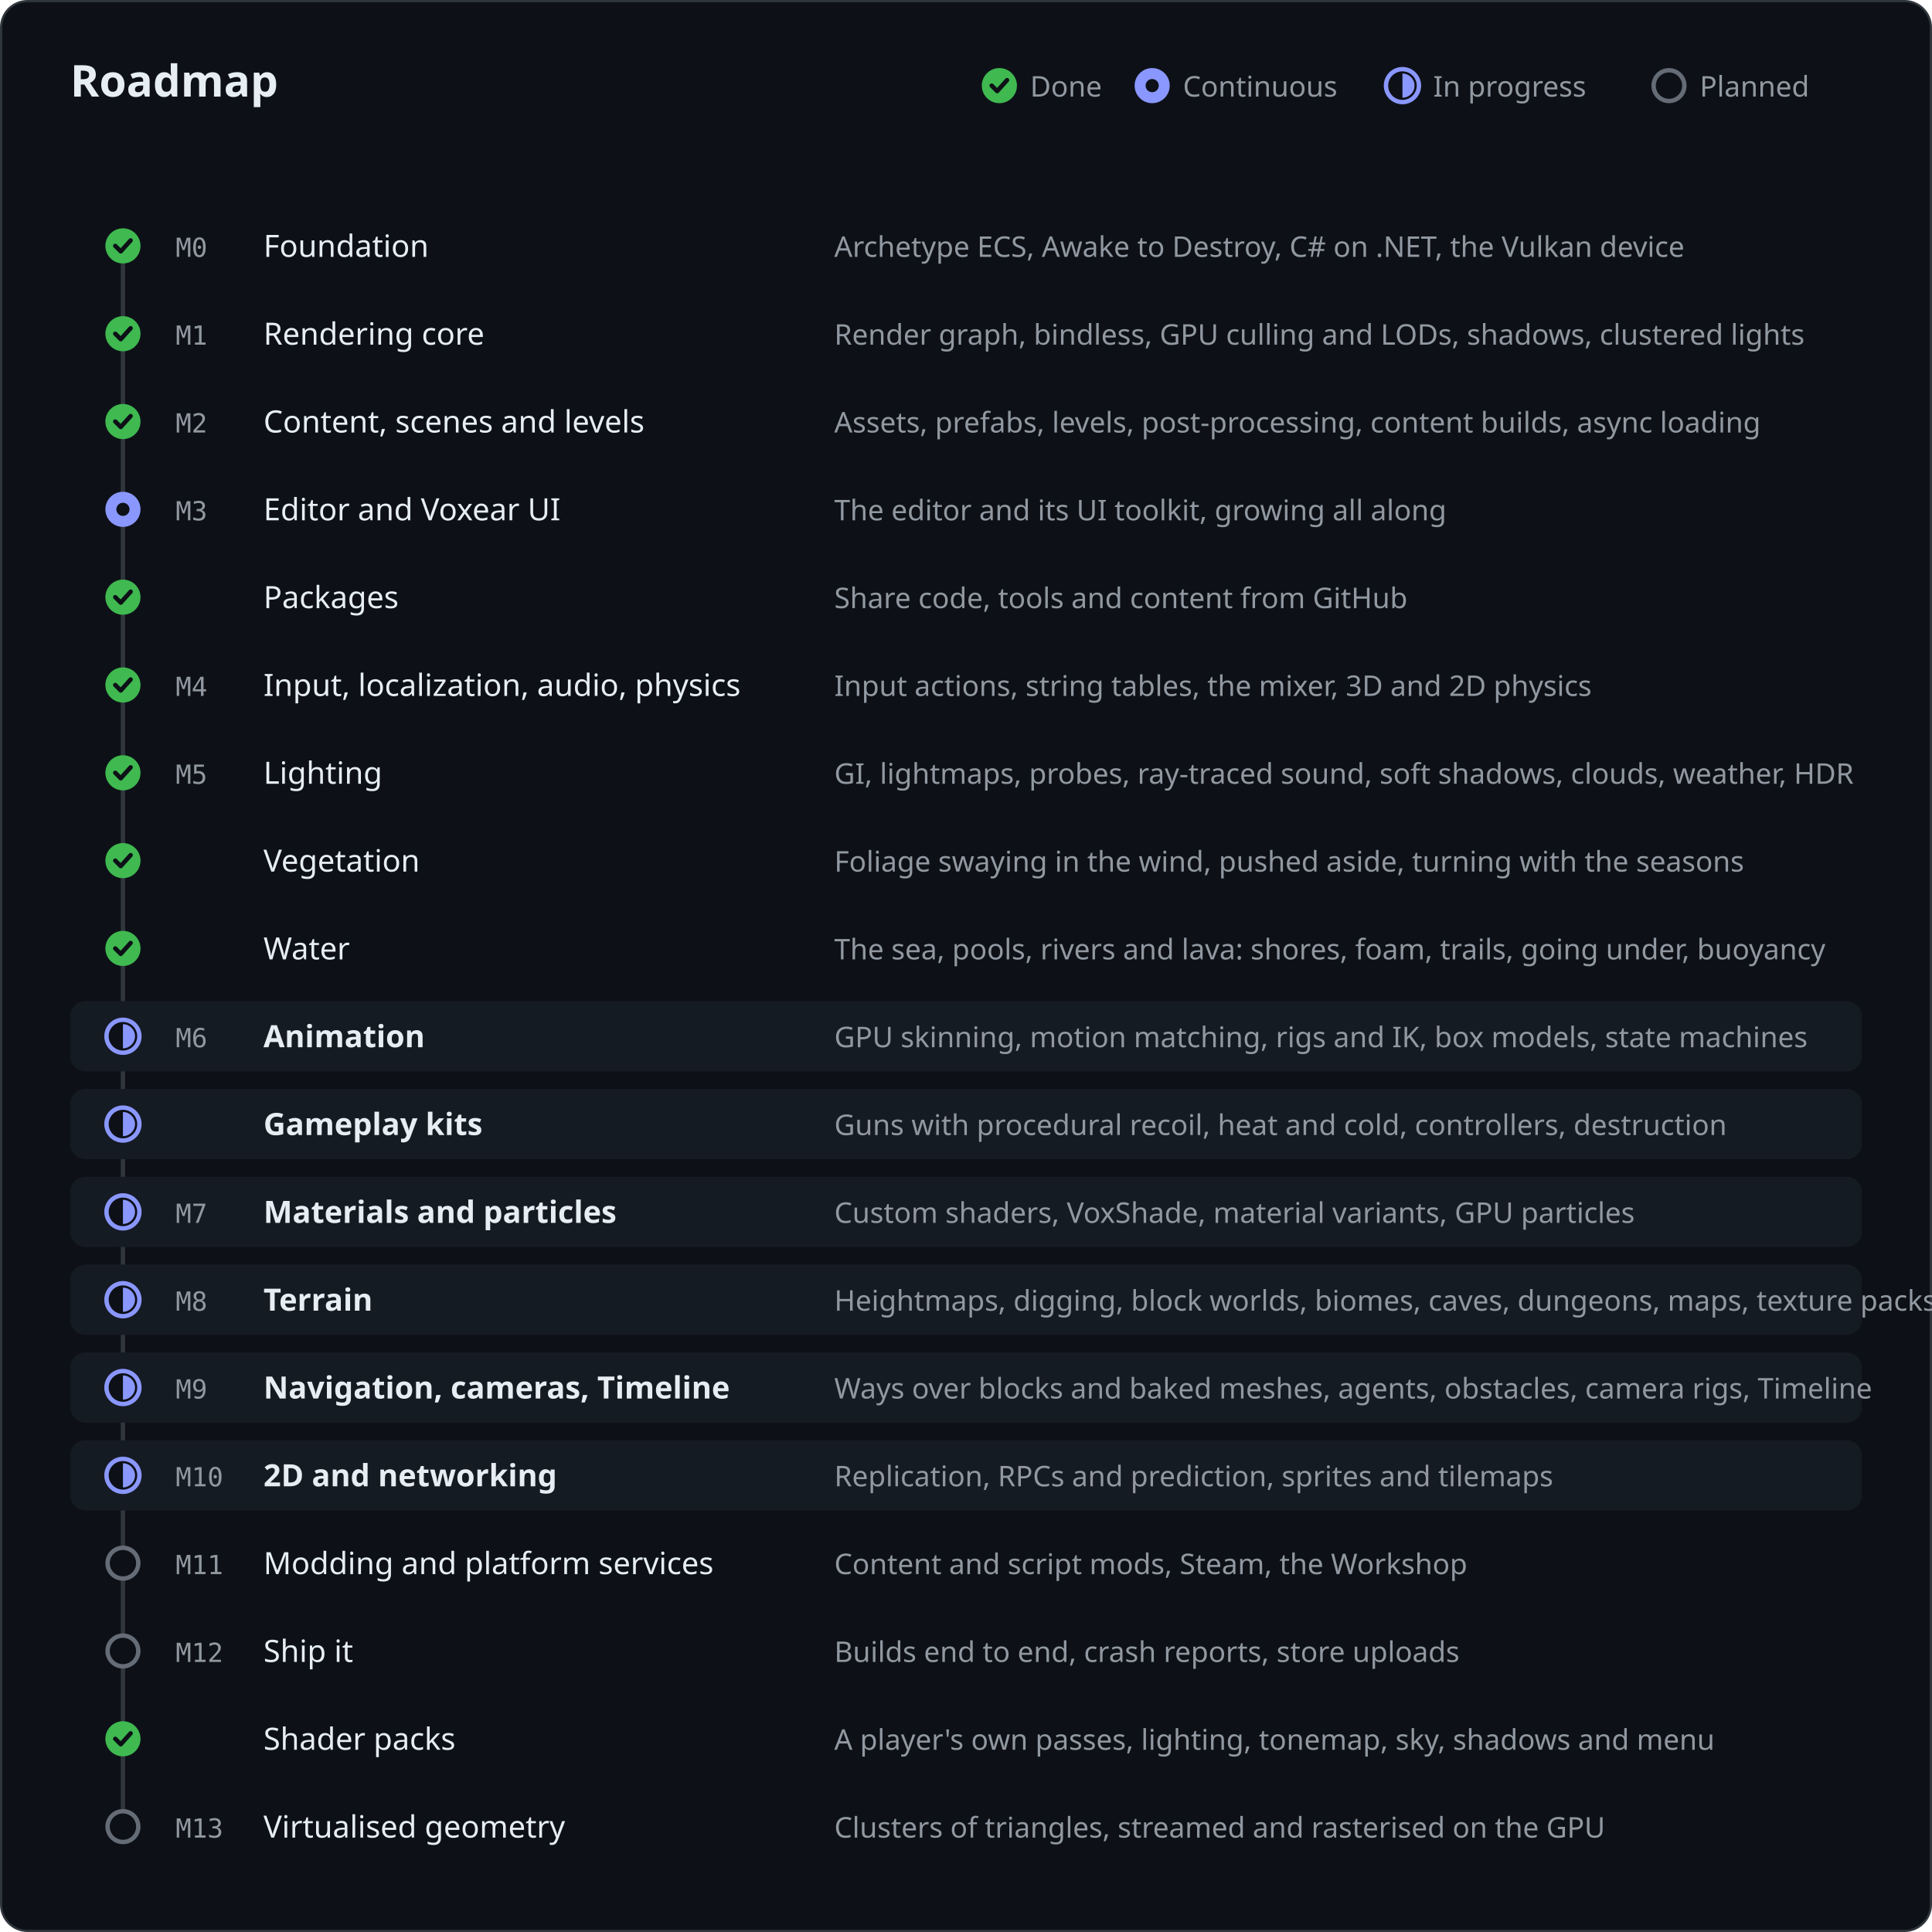
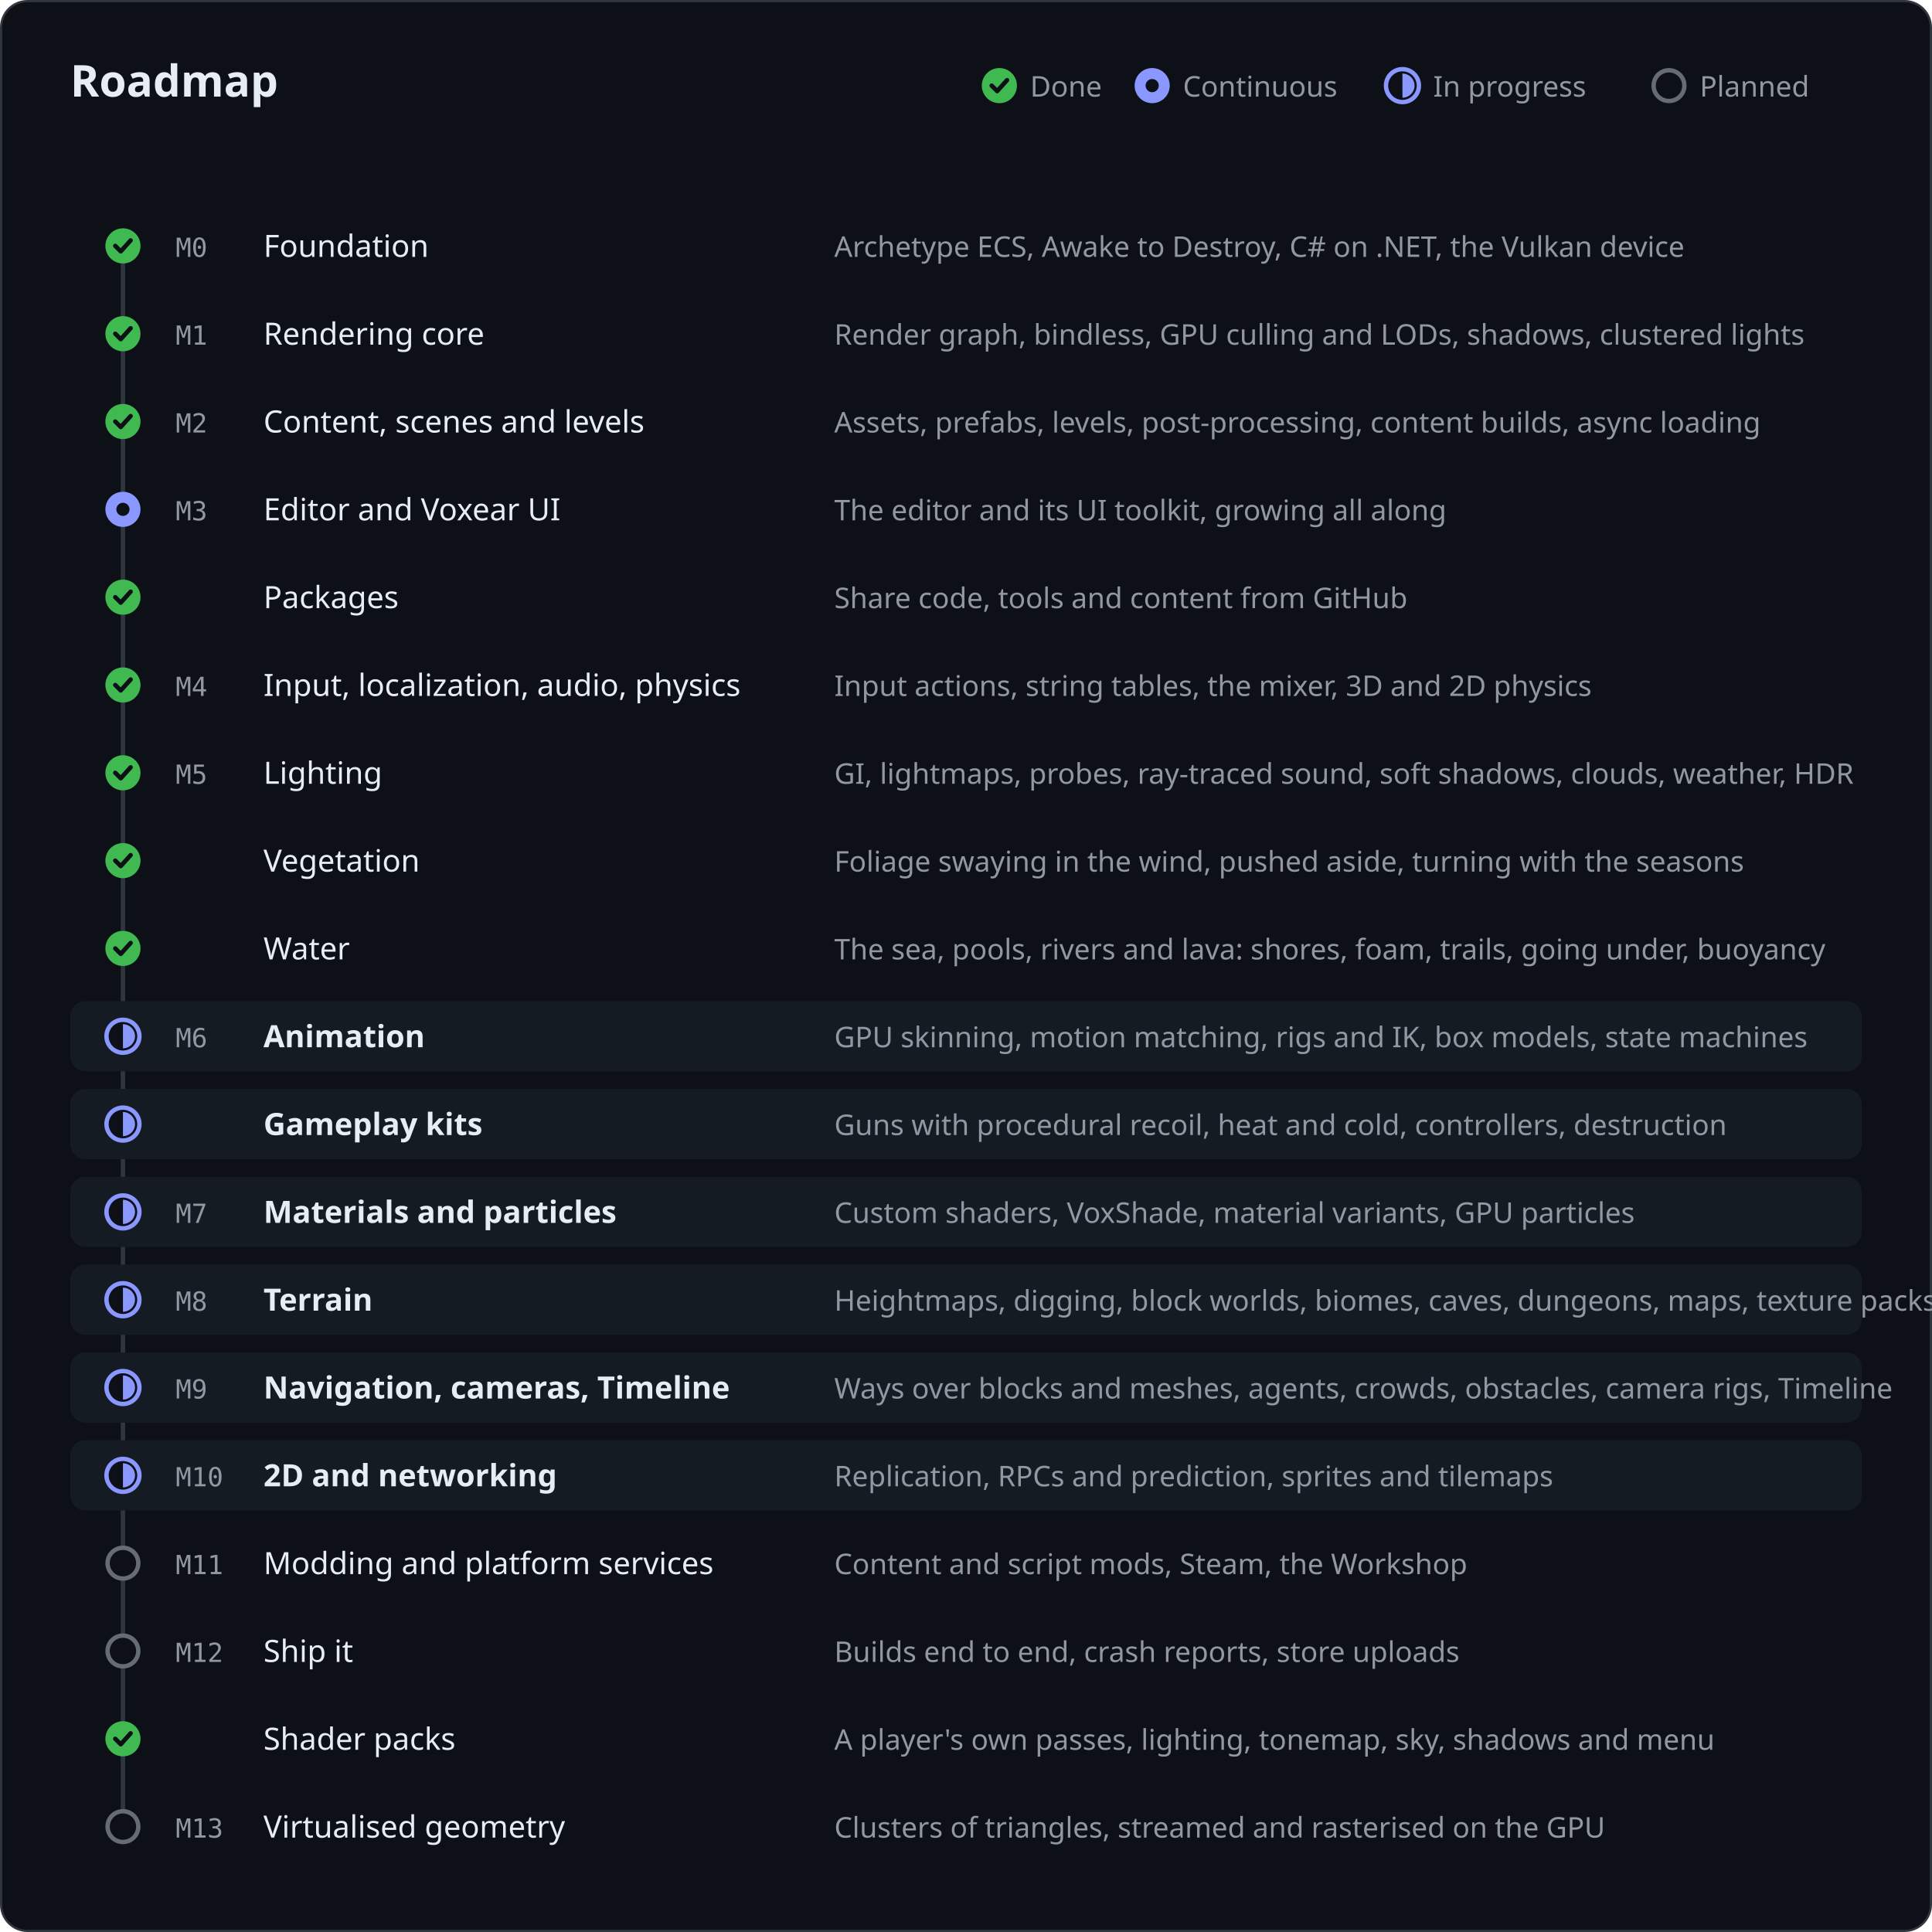
<svg xmlns="http://www.w3.org/2000/svg" width="880" height="880" viewBox="0 0 880 880" role="img" aria-label="Voxear roadmap">
  <rect x="0.5" y="0.5" width="879" height="879" rx="12" fill="#0d1117" stroke="#30363d" />
  <text x="32" y="44" font-family="-apple-system, BlinkMacSystemFont, 'Segoe UI', 'Noto Sans', Helvetica, Arial, sans-serif" font-size="20" font-weight="600" fill="#e6edf3">Roadmap</text>
  <circle cx="760.2" cy="39" r="7" fill="#0d1117" stroke="#656c76" stroke-width="2" />
  <text x="774.2" y="44" font-family="-apple-system, BlinkMacSystemFont, 'Segoe UI', 'Noto Sans', Helvetica, Arial, sans-serif" font-size="13" fill="#9198a1">Planned</text>
  <circle cx="638.8" cy="39" r="7.5" fill="#0d1117" stroke="#8a97ff" stroke-width="2" />
  <path d="M638.8 33.5 a5.5 5.5 0 0 1 0 11 z" fill="#8a97ff" />
  <text x="652.8" y="44" font-family="-apple-system, BlinkMacSystemFont, 'Segoe UI', 'Noto Sans', Helvetica, Arial, sans-serif" font-size="13" fill="#9198a1">In progress</text>
  <circle cx="524.8" cy="39" r="8" fill="#8a97ff" />
  <circle cx="524.8" cy="39" r="3" fill="#0d1117" />
  <text x="538.8" y="44" font-family="-apple-system, BlinkMacSystemFont, 'Segoe UI', 'Noto Sans', Helvetica, Arial, sans-serif" font-size="13" fill="#9198a1">Continuous</text>
  <circle cx="455.2" cy="39" r="8" fill="#3fb950" />
  <path d="M451.7 39 l2.5 2.5 l4.5-5" fill="none" stroke="#0d1117" stroke-width="2" stroke-linecap="round" stroke-linejoin="round" />
  <text x="469.2" y="44" font-family="-apple-system, BlinkMacSystemFont, 'Segoe UI', 'Noto Sans', Helvetica, Arial, sans-serif" font-size="13" fill="#9198a1">Done</text>
  <line x1="56" y1="112" x2="56" y2="832" stroke="#30363d" stroke-width="2" />
  <circle cx="56" cy="112" r="8" fill="#3fb950" />
  <path d="M52.5 112 l2.5 2.5 l4.5-5" fill="none" stroke="#0d1117" stroke-width="2" stroke-linecap="round" stroke-linejoin="round" />
  <text x="80" y="117" font-family="ui-monospace, SFMono-Regular, 'SF Mono', Menlo, Consolas, monospace" font-size="12" fill="#9198a1">M0</text>
  <text x="120" y="117" font-family="-apple-system, BlinkMacSystemFont, 'Segoe UI', 'Noto Sans', Helvetica, Arial, sans-serif" font-size="14" font-weight="500" fill="#e6edf3">Foundation</text>
  <text x="380" y="117" font-family="-apple-system, BlinkMacSystemFont, 'Segoe UI', 'Noto Sans', Helvetica, Arial, sans-serif" font-size="13" fill="#9198a1">Archetype ECS, Awake to Destroy, C# on .NET, the Vulkan device</text>
  <circle cx="56" cy="152" r="8" fill="#3fb950" />
  <path d="M52.5 152 l2.5 2.5 l4.5-5" fill="none" stroke="#0d1117" stroke-width="2" stroke-linecap="round" stroke-linejoin="round" />
  <text x="80" y="157" font-family="ui-monospace, SFMono-Regular, 'SF Mono', Menlo, Consolas, monospace" font-size="12" fill="#9198a1">M1</text>
  <text x="120" y="157" font-family="-apple-system, BlinkMacSystemFont, 'Segoe UI', 'Noto Sans', Helvetica, Arial, sans-serif" font-size="14" font-weight="500" fill="#e6edf3">Rendering core</text>
  <text x="380" y="157" font-family="-apple-system, BlinkMacSystemFont, 'Segoe UI', 'Noto Sans', Helvetica, Arial, sans-serif" font-size="13" fill="#9198a1">Render graph, bindless, GPU culling and LODs, shadows, clustered lights</text>
  <circle cx="56" cy="192" r="8" fill="#3fb950" />
  <path d="M52.5 192 l2.5 2.5 l4.5-5" fill="none" stroke="#0d1117" stroke-width="2" stroke-linecap="round" stroke-linejoin="round" />
  <text x="80" y="197" font-family="ui-monospace, SFMono-Regular, 'SF Mono', Menlo, Consolas, monospace" font-size="12" fill="#9198a1">M2</text>
  <text x="120" y="197" font-family="-apple-system, BlinkMacSystemFont, 'Segoe UI', 'Noto Sans', Helvetica, Arial, sans-serif" font-size="14" font-weight="500" fill="#e6edf3">Content, scenes and levels</text>
  <text x="380" y="197" font-family="-apple-system, BlinkMacSystemFont, 'Segoe UI', 'Noto Sans', Helvetica, Arial, sans-serif" font-size="13" fill="#9198a1">Assets, prefabs, levels, post-processing, content builds, async loading</text>
  <circle cx="56" cy="232" r="8" fill="#8a97ff" />
  <circle cx="56" cy="232" r="3" fill="#0d1117" />
  <text x="80" y="237" font-family="ui-monospace, SFMono-Regular, 'SF Mono', Menlo, Consolas, monospace" font-size="12" fill="#9198a1">M3</text>
  <text x="120" y="237" font-family="-apple-system, BlinkMacSystemFont, 'Segoe UI', 'Noto Sans', Helvetica, Arial, sans-serif" font-size="14" font-weight="500" fill="#e6edf3">Editor and Voxear UI</text>
  <text x="380" y="237" font-family="-apple-system, BlinkMacSystemFont, 'Segoe UI', 'Noto Sans', Helvetica, Arial, sans-serif" font-size="13" fill="#9198a1">The editor and its UI toolkit, growing all along</text>
  <circle cx="56" cy="272" r="8" fill="#3fb950" />
  <path d="M52.5 272 l2.5 2.5 l4.5-5" fill="none" stroke="#0d1117" stroke-width="2" stroke-linecap="round" stroke-linejoin="round" />
  <text x="80" y="277" font-family="ui-monospace, SFMono-Regular, 'SF Mono', Menlo, Consolas, monospace" font-size="12" fill="#9198a1" />
  <text x="120" y="277" font-family="-apple-system, BlinkMacSystemFont, 'Segoe UI', 'Noto Sans', Helvetica, Arial, sans-serif" font-size="14" font-weight="500" fill="#e6edf3">Packages</text>
  <text x="380" y="277" font-family="-apple-system, BlinkMacSystemFont, 'Segoe UI', 'Noto Sans', Helvetica, Arial, sans-serif" font-size="13" fill="#9198a1">Share code, tools and content from GitHub</text>
  <circle cx="56" cy="312" r="8" fill="#3fb950" />
  <path d="M52.5 312 l2.5 2.5 l4.5-5" fill="none" stroke="#0d1117" stroke-width="2" stroke-linecap="round" stroke-linejoin="round" />
  <text x="80" y="317" font-family="ui-monospace, SFMono-Regular, 'SF Mono', Menlo, Consolas, monospace" font-size="12" fill="#9198a1">M4</text>
  <text x="120" y="317" font-family="-apple-system, BlinkMacSystemFont, 'Segoe UI', 'Noto Sans', Helvetica, Arial, sans-serif" font-size="14" font-weight="500" fill="#e6edf3">Input, localization, audio, physics</text>
  <text x="380" y="317" font-family="-apple-system, BlinkMacSystemFont, 'Segoe UI', 'Noto Sans', Helvetica, Arial, sans-serif" font-size="13" fill="#9198a1">Input actions, string tables, the mixer, 3D and 2D physics</text>
  <circle cx="56" cy="352" r="8" fill="#3fb950" />
  <path d="M52.5 352 l2.5 2.5 l4.5-5" fill="none" stroke="#0d1117" stroke-width="2" stroke-linecap="round" stroke-linejoin="round" />
  <text x="80" y="357" font-family="ui-monospace, SFMono-Regular, 'SF Mono', Menlo, Consolas, monospace" font-size="12" fill="#9198a1">M5</text>
  <text x="120" y="357" font-family="-apple-system, BlinkMacSystemFont, 'Segoe UI', 'Noto Sans', Helvetica, Arial, sans-serif" font-size="14" font-weight="500" fill="#e6edf3">Lighting</text>
  <text x="380" y="357" font-family="-apple-system, BlinkMacSystemFont, 'Segoe UI', 'Noto Sans', Helvetica, Arial, sans-serif" font-size="13" fill="#9198a1">GI, lightmaps, probes, ray-traced sound, soft shadows, clouds, weather, HDR</text>
  <circle cx="56" cy="392" r="8" fill="#3fb950" />
  <path d="M52.5 392 l2.5 2.5 l4.5-5" fill="none" stroke="#0d1117" stroke-width="2" stroke-linecap="round" stroke-linejoin="round" />
  <text x="80" y="397" font-family="ui-monospace, SFMono-Regular, 'SF Mono', Menlo, Consolas, monospace" font-size="12" fill="#9198a1" />
  <text x="120" y="397" font-family="-apple-system, BlinkMacSystemFont, 'Segoe UI', 'Noto Sans', Helvetica, Arial, sans-serif" font-size="14" font-weight="500" fill="#e6edf3">Vegetation</text>
  <text x="380" y="397" font-family="-apple-system, BlinkMacSystemFont, 'Segoe UI', 'Noto Sans', Helvetica, Arial, sans-serif" font-size="13" fill="#9198a1">Foliage swaying in the wind, pushed aside, turning with the seasons</text>
  <circle cx="56" cy="432" r="8" fill="#3fb950" />
  <path d="M52.5 432 l2.5 2.5 l4.5-5" fill="none" stroke="#0d1117" stroke-width="2" stroke-linecap="round" stroke-linejoin="round" />
  <text x="80" y="437" font-family="ui-monospace, SFMono-Regular, 'SF Mono', Menlo, Consolas, monospace" font-size="12" fill="#9198a1" />
  <text x="120" y="437" font-family="-apple-system, BlinkMacSystemFont, 'Segoe UI', 'Noto Sans', Helvetica, Arial, sans-serif" font-size="14" font-weight="500" fill="#e6edf3">Water</text>
  <text x="380" y="437" font-family="-apple-system, BlinkMacSystemFont, 'Segoe UI', 'Noto Sans', Helvetica, Arial, sans-serif" font-size="13" fill="#9198a1">The sea, pools, rivers and lava: shores, foam, trails, going under, buoyancy</text>
  <rect x="32" y="456" width="816" height="32" rx="7" fill="#151b23" />
  <circle cx="56" cy="472" r="7.5" fill="#0d1117" stroke="#8a97ff" stroke-width="2" />
  <path d="M56 466.5 a5.5 5.5 0 0 1 0 11 z" fill="#8a97ff" />
  <text x="80" y="477" font-family="ui-monospace, SFMono-Regular, 'SF Mono', Menlo, Consolas, monospace" font-size="12" fill="#9198a1">M6</text>
  <text x="120" y="477" font-family="-apple-system, BlinkMacSystemFont, 'Segoe UI', 'Noto Sans', Helvetica, Arial, sans-serif" font-size="14" font-weight="600" fill="#e6edf3">Animation</text>
  <text x="380" y="477" font-family="-apple-system, BlinkMacSystemFont, 'Segoe UI', 'Noto Sans', Helvetica, Arial, sans-serif" font-size="13" fill="#9198a1">GPU skinning, motion matching, rigs and IK, box models, state machines</text>
  <rect x="32" y="496" width="816" height="32" rx="7" fill="#151b23" />
  <circle cx="56" cy="512" r="7.5" fill="#0d1117" stroke="#8a97ff" stroke-width="2" />
  <path d="M56 506.5 a5.5 5.5 0 0 1 0 11 z" fill="#8a97ff" />
  <text x="80" y="517" font-family="ui-monospace, SFMono-Regular, 'SF Mono', Menlo, Consolas, monospace" font-size="12" fill="#9198a1" />
  <text x="120" y="517" font-family="-apple-system, BlinkMacSystemFont, 'Segoe UI', 'Noto Sans', Helvetica, Arial, sans-serif" font-size="14" font-weight="600" fill="#e6edf3">Gameplay kits</text>
  <text x="380" y="517" font-family="-apple-system, BlinkMacSystemFont, 'Segoe UI', 'Noto Sans', Helvetica, Arial, sans-serif" font-size="13" fill="#9198a1">Guns with procedural recoil, heat and cold, controllers, destruction</text>
  <rect x="32" y="536" width="816" height="32" rx="7" fill="#151b23" />
  <circle cx="56" cy="552" r="7.5" fill="#0d1117" stroke="#8a97ff" stroke-width="2" />
  <path d="M56 546.5 a5.5 5.5 0 0 1 0 11 z" fill="#8a97ff" />
  <text x="80" y="557" font-family="ui-monospace, SFMono-Regular, 'SF Mono', Menlo, Consolas, monospace" font-size="12" fill="#9198a1">M7</text>
  <text x="120" y="557" font-family="-apple-system, BlinkMacSystemFont, 'Segoe UI', 'Noto Sans', Helvetica, Arial, sans-serif" font-size="14" font-weight="600" fill="#e6edf3">Materials and particles</text>
  <text x="380" y="557" font-family="-apple-system, BlinkMacSystemFont, 'Segoe UI', 'Noto Sans', Helvetica, Arial, sans-serif" font-size="13" fill="#9198a1">Custom shaders, VoxShade, material variants, GPU particles</text>
  <rect x="32" y="576" width="816" height="32" rx="7" fill="#151b23" />
  <circle cx="56" cy="592" r="7.5" fill="#0d1117" stroke="#8a97ff" stroke-width="2" />
  <path d="M56 586.5 a5.5 5.5 0 0 1 0 11 z" fill="#8a97ff" />
  <text x="80" y="597" font-family="ui-monospace, SFMono-Regular, 'SF Mono', Menlo, Consolas, monospace" font-size="12" fill="#9198a1">M8</text>
  <text x="120" y="597" font-family="-apple-system, BlinkMacSystemFont, 'Segoe UI', 'Noto Sans', Helvetica, Arial, sans-serif" font-size="14" font-weight="600" fill="#e6edf3">Terrain</text>
  <text x="380" y="597" font-family="-apple-system, BlinkMacSystemFont, 'Segoe UI', 'Noto Sans', Helvetica, Arial, sans-serif" font-size="13" fill="#9198a1">Heightmaps, digging, block worlds, biomes, caves, dungeons, maps, texture packs</text>
  <rect x="32" y="616" width="816" height="32" rx="7" fill="#151b23" />
  <circle cx="56" cy="632" r="7.5" fill="#0d1117" stroke="#8a97ff" stroke-width="2" />
  <path d="M56 626.5 a5.5 5.5 0 0 1 0 11 z" fill="#8a97ff" />
  <text x="80" y="637" font-family="ui-monospace, SFMono-Regular, 'SF Mono', Menlo, Consolas, monospace" font-size="12" fill="#9198a1">M9</text>
  <text x="120" y="637" font-family="-apple-system, BlinkMacSystemFont, 'Segoe UI', 'Noto Sans', Helvetica, Arial, sans-serif" font-size="14" font-weight="600" fill="#e6edf3">Navigation, cameras, Timeline</text>
-   <text x="380" y="637" font-family="-apple-system, BlinkMacSystemFont, 'Segoe UI', 'Noto Sans', Helvetica, Arial, sans-serif" font-size="13" fill="#9198a1">Ways over blocks and baked meshes, agents, obstacles, camera rigs, Timeline</text>
+   <text x="380" y="637" font-family="-apple-system, BlinkMacSystemFont, 'Segoe UI', 'Noto Sans', Helvetica, Arial, sans-serif" font-size="13" fill="#9198a1">Ways over blocks and meshes, agents, crowds, obstacles, camera rigs, Timeline</text>
  <rect x="32" y="656" width="816" height="32" rx="7" fill="#151b23" />
  <circle cx="56" cy="672" r="7.5" fill="#0d1117" stroke="#8a97ff" stroke-width="2" />
  <path d="M56 666.5 a5.5 5.5 0 0 1 0 11 z" fill="#8a97ff" />
  <text x="80" y="677" font-family="ui-monospace, SFMono-Regular, 'SF Mono', Menlo, Consolas, monospace" font-size="12" fill="#9198a1">M10</text>
  <text x="120" y="677" font-family="-apple-system, BlinkMacSystemFont, 'Segoe UI', 'Noto Sans', Helvetica, Arial, sans-serif" font-size="14" font-weight="600" fill="#e6edf3">2D and networking</text>
  <text x="380" y="677" font-family="-apple-system, BlinkMacSystemFont, 'Segoe UI', 'Noto Sans', Helvetica, Arial, sans-serif" font-size="13" fill="#9198a1">Replication, RPCs and prediction, sprites and tilemaps</text>
  <circle cx="56" cy="712" r="7" fill="#0d1117" stroke="#656c76" stroke-width="2" />
  <text x="80" y="717" font-family="ui-monospace, SFMono-Regular, 'SF Mono', Menlo, Consolas, monospace" font-size="12" fill="#9198a1">M11</text>
  <text x="120" y="717" font-family="-apple-system, BlinkMacSystemFont, 'Segoe UI', 'Noto Sans', Helvetica, Arial, sans-serif" font-size="14" font-weight="500" fill="#e6edf3">Modding and platform services</text>
  <text x="380" y="717" font-family="-apple-system, BlinkMacSystemFont, 'Segoe UI', 'Noto Sans', Helvetica, Arial, sans-serif" font-size="13" fill="#9198a1">Content and script mods, Steam, the Workshop</text>
  <circle cx="56" cy="752" r="7" fill="#0d1117" stroke="#656c76" stroke-width="2" />
  <text x="80" y="757" font-family="ui-monospace, SFMono-Regular, 'SF Mono', Menlo, Consolas, monospace" font-size="12" fill="#9198a1">M12</text>
  <text x="120" y="757" font-family="-apple-system, BlinkMacSystemFont, 'Segoe UI', 'Noto Sans', Helvetica, Arial, sans-serif" font-size="14" font-weight="500" fill="#e6edf3">Ship it</text>
  <text x="380" y="757" font-family="-apple-system, BlinkMacSystemFont, 'Segoe UI', 'Noto Sans', Helvetica, Arial, sans-serif" font-size="13" fill="#9198a1">Builds end to end, crash reports, store uploads</text>
  <circle cx="56" cy="792" r="8" fill="#3fb950" />
  <path d="M52.5 792 l2.5 2.5 l4.5-5" fill="none" stroke="#0d1117" stroke-width="2" stroke-linecap="round" stroke-linejoin="round" />
  <text x="80" y="797" font-family="ui-monospace, SFMono-Regular, 'SF Mono', Menlo, Consolas, monospace" font-size="12" fill="#9198a1" />
  <text x="120" y="797" font-family="-apple-system, BlinkMacSystemFont, 'Segoe UI', 'Noto Sans', Helvetica, Arial, sans-serif" font-size="14" font-weight="500" fill="#e6edf3">Shader packs</text>
  <text x="380" y="797" font-family="-apple-system, BlinkMacSystemFont, 'Segoe UI', 'Noto Sans', Helvetica, Arial, sans-serif" font-size="13" fill="#9198a1">A player's own passes, lighting, tonemap, sky, shadows and menu</text>
  <circle cx="56" cy="832" r="7" fill="#0d1117" stroke="#656c76" stroke-width="2" />
  <text x="80" y="837" font-family="ui-monospace, SFMono-Regular, 'SF Mono', Menlo, Consolas, monospace" font-size="12" fill="#9198a1">M13</text>
  <text x="120" y="837" font-family="-apple-system, BlinkMacSystemFont, 'Segoe UI', 'Noto Sans', Helvetica, Arial, sans-serif" font-size="14" font-weight="500" fill="#e6edf3">Virtualised geometry</text>
  <text x="380" y="837" font-family="-apple-system, BlinkMacSystemFont, 'Segoe UI', 'Noto Sans', Helvetica, Arial, sans-serif" font-size="13" fill="#9198a1">Clusters of triangles, streamed and rasterised on the GPU</text>
</svg>
